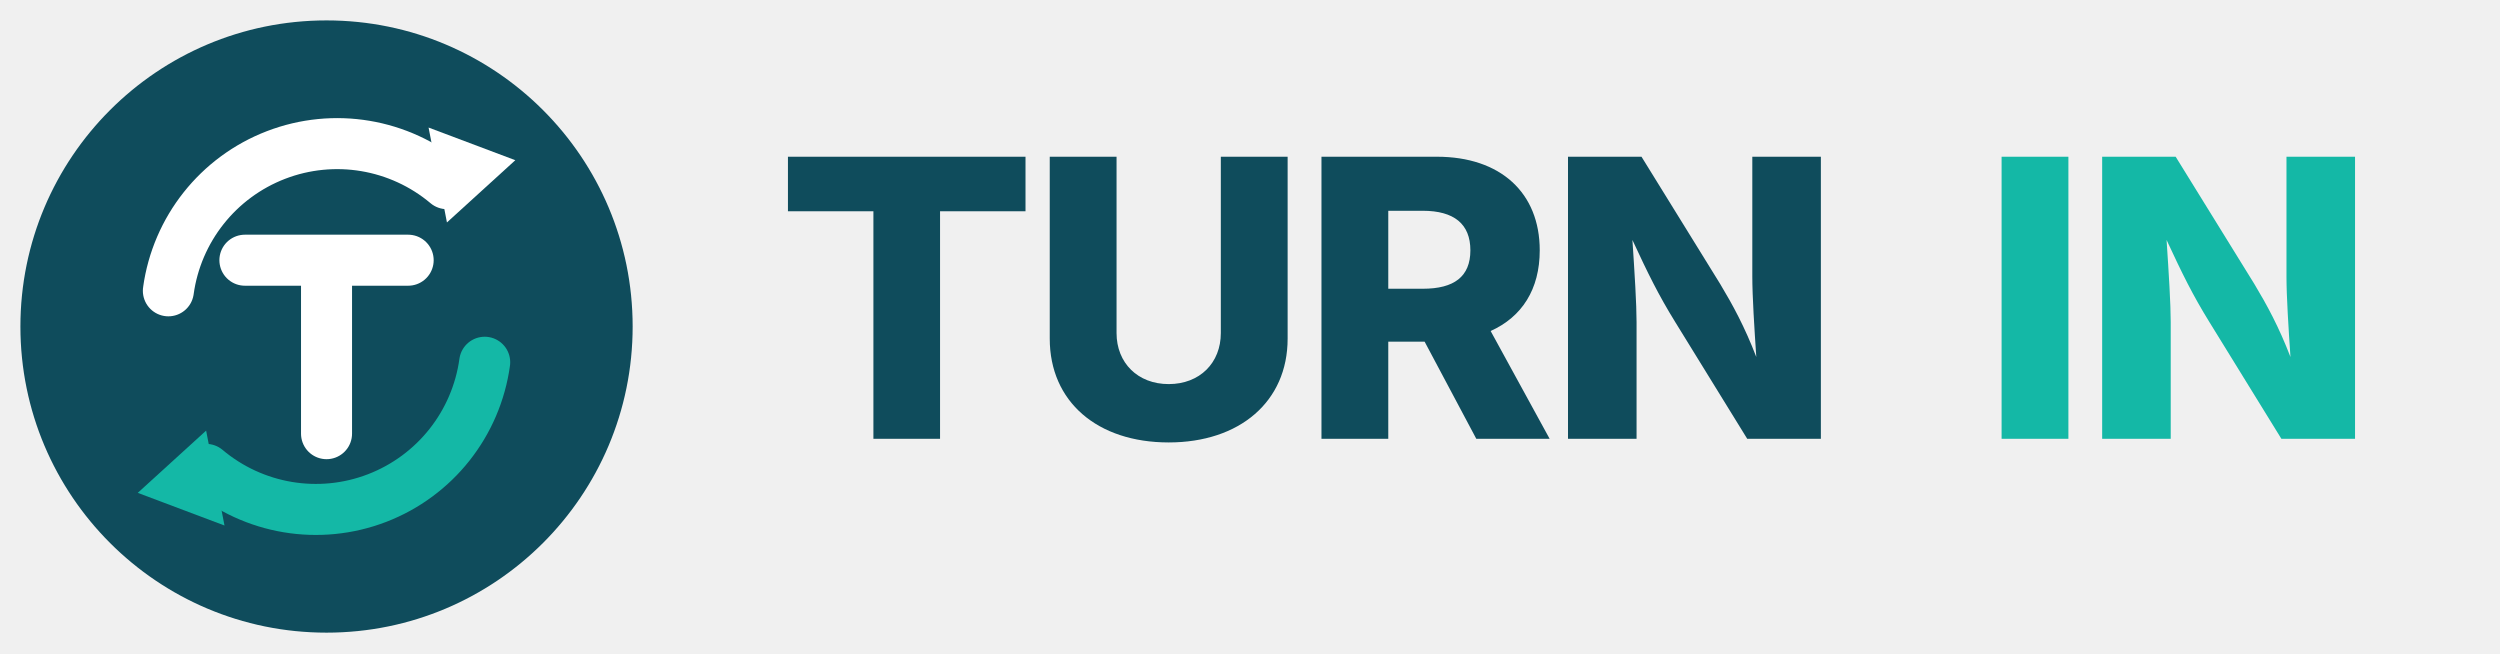
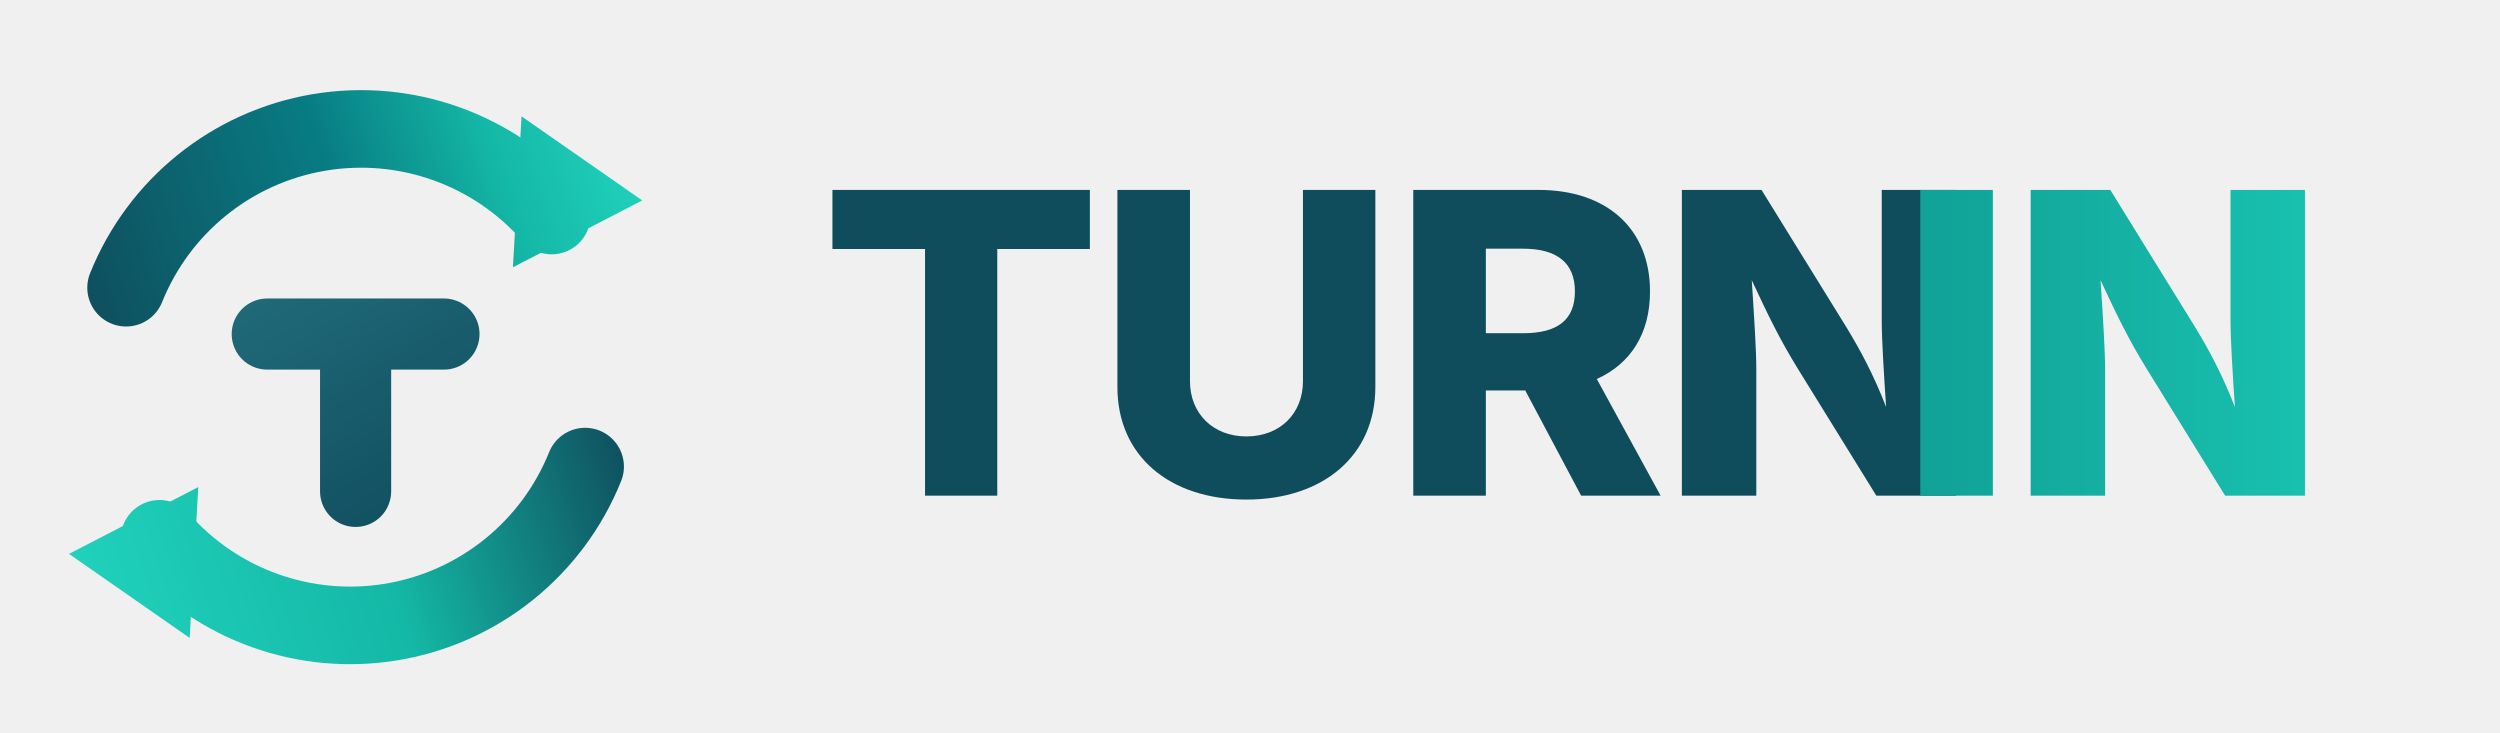
- <svg xmlns="http://www.w3.org/2000/svg" viewBox="0 0 245 64" role="img" aria-label="TURNIN">
-   <g transform="translate(0)">
-     <circle cx="32" cy="32" r="30" fill="#0F4C5C" />
-     <path d="M16.5 28.5A16.7 16.7 0 0 1 43.8 18" fill="none" stroke="#FFF" stroke-width="5" stroke-linecap="round" />
-     <path d="m42 12.5 8.5 3.2-6.7 6.1Z" fill="#FFF" />
-     <path d="M47.5 35.5A16.7 16.7 0 0 1 20.2 46" fill="none" stroke="#14B8A6" stroke-width="5" stroke-linecap="round" />
-     <path d="m22 51.5-8.5-3.2 6.7-6.1Z" fill="#14B8A6" />
-     <path d="M24 25.5h16M32 25.5v17" fill="none" stroke="#FFF" stroke-width="5" stroke-linecap="round" />
+ <svg xmlns="http://www.w3.org/2000/svg" viewBox="0 0 232 68" role="img" aria-label="TURNIN">
+   <defs>
+     <linearGradient id="logo-up" x1="7" y1="31" x2="58" y2="14" gradientUnits="userSpaceOnUse">
+       <stop stop-color="#0F4C5C" />
+       <stop offset=".5" stop-color="#087C83" />
+       <stop offset=".78" stop-color="#14B8A6" />
+       <stop offset="1" stop-color="#20D1BB" />
+     </linearGradient>
+     <linearGradient id="logo-down" x1="57" y1="37" x2="7" y2="53" gradientUnits="userSpaceOnUse">
+       <stop stop-color="#0F4C5C" />
+       <stop offset=".48" stop-color="#14B8A6" />
+       <stop offset="1" stop-color="#20D1BB" />
+     </linearGradient>
+     <linearGradient id="logo-t" x1="25" y1="22" x2="41" y2="48" gradientUnits="userSpaceOnUse">
+       <stop stop-color="#216B7B" />
+       <stop offset="1" stop-color="#0F4C5C" />
+     </linearGradient>
+     <linearGradient id="logo-in" x1="176" y1="0" x2="228" y2="0" gradientUnits="userSpaceOnUse">
+       <stop stop-color="#109F96" />
+       <stop offset="1" stop-color="#1CCDB8" />
+     </linearGradient>
+   </defs>
+   <g transform="translate(1 2)">
+     <path d="M10.7 24.7A23.5 23.5 0 0 1 50.2 18" fill="none" stroke="url(#logo-up)" stroke-width="7.2" stroke-linecap="round" />
+     <path d="m47.4 8.8 11.2 7.8-12 6.2Z" fill="url(#logo-up)" />
+     <path d="M53.3 41.3A23.5 23.5 0 0 1 13.8 48" fill="none" stroke="url(#logo-down)" stroke-width="7.2" stroke-linecap="round" />
+     <path d="m16.6 57.2-11.2-7.8 12-6.2Z" fill="url(#logo-down)" />
+     <path d="M23.8 29h16.4M32 29v14.6" fill="none" stroke="url(#logo-t)" stroke-width="6.6" stroke-linecap="round" />
  </g>
-   <text x="76" y="43" fill="#0F4C5C" font-family="Inter,ui-sans-serif,system-ui,sans-serif" font-size="38" font-weight="800" letter-spacing="-1">TURN</text>
-   <text x="194" y="43" fill="#14B8A6" font-family="Inter,ui-sans-serif,system-ui,sans-serif" font-size="38" font-weight="800" letter-spacing="-1">IN</text>
+   <text x="76" y="46" fill="#0F4C5C" font-family="Inter,ui-sans-serif,system-ui,sans-serif" font-size="39" font-weight="800" letter-spacing="-.9">TURN</text>
+   <text x="176" y="46" fill="url(#logo-in)" font-family="Inter,ui-sans-serif,system-ui,sans-serif" font-size="39" font-weight="800" letter-spacing="-.9">IN</text>
</svg>
